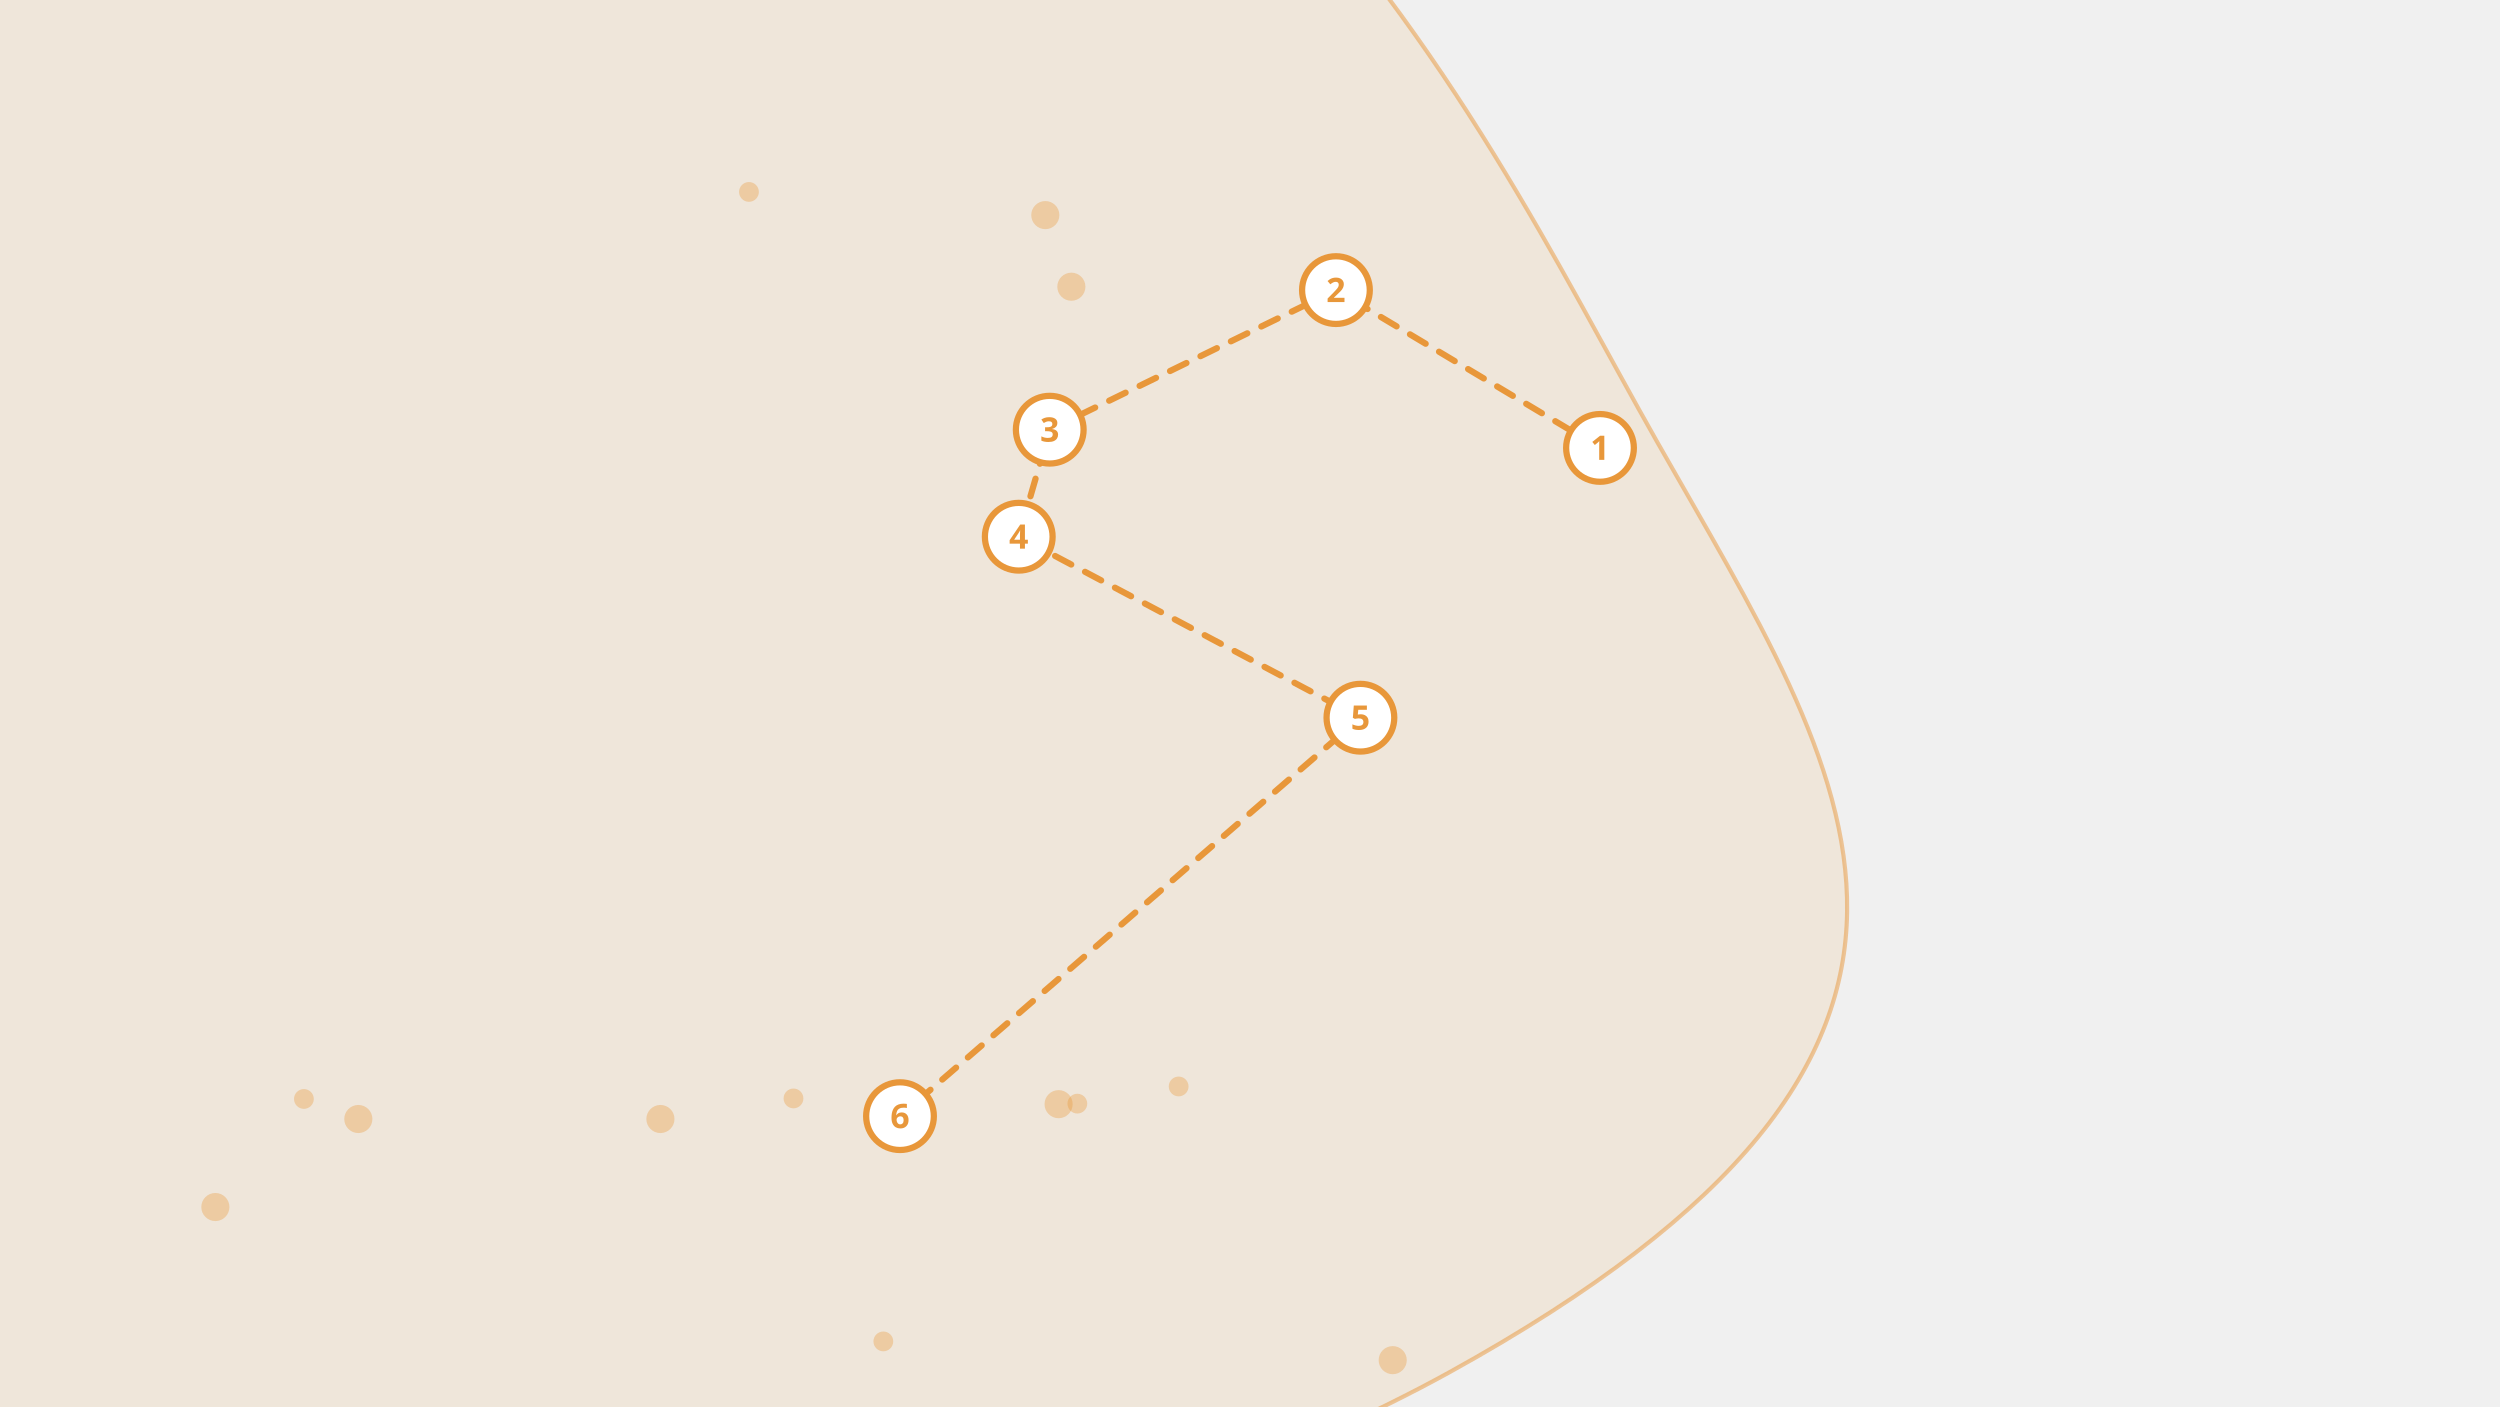
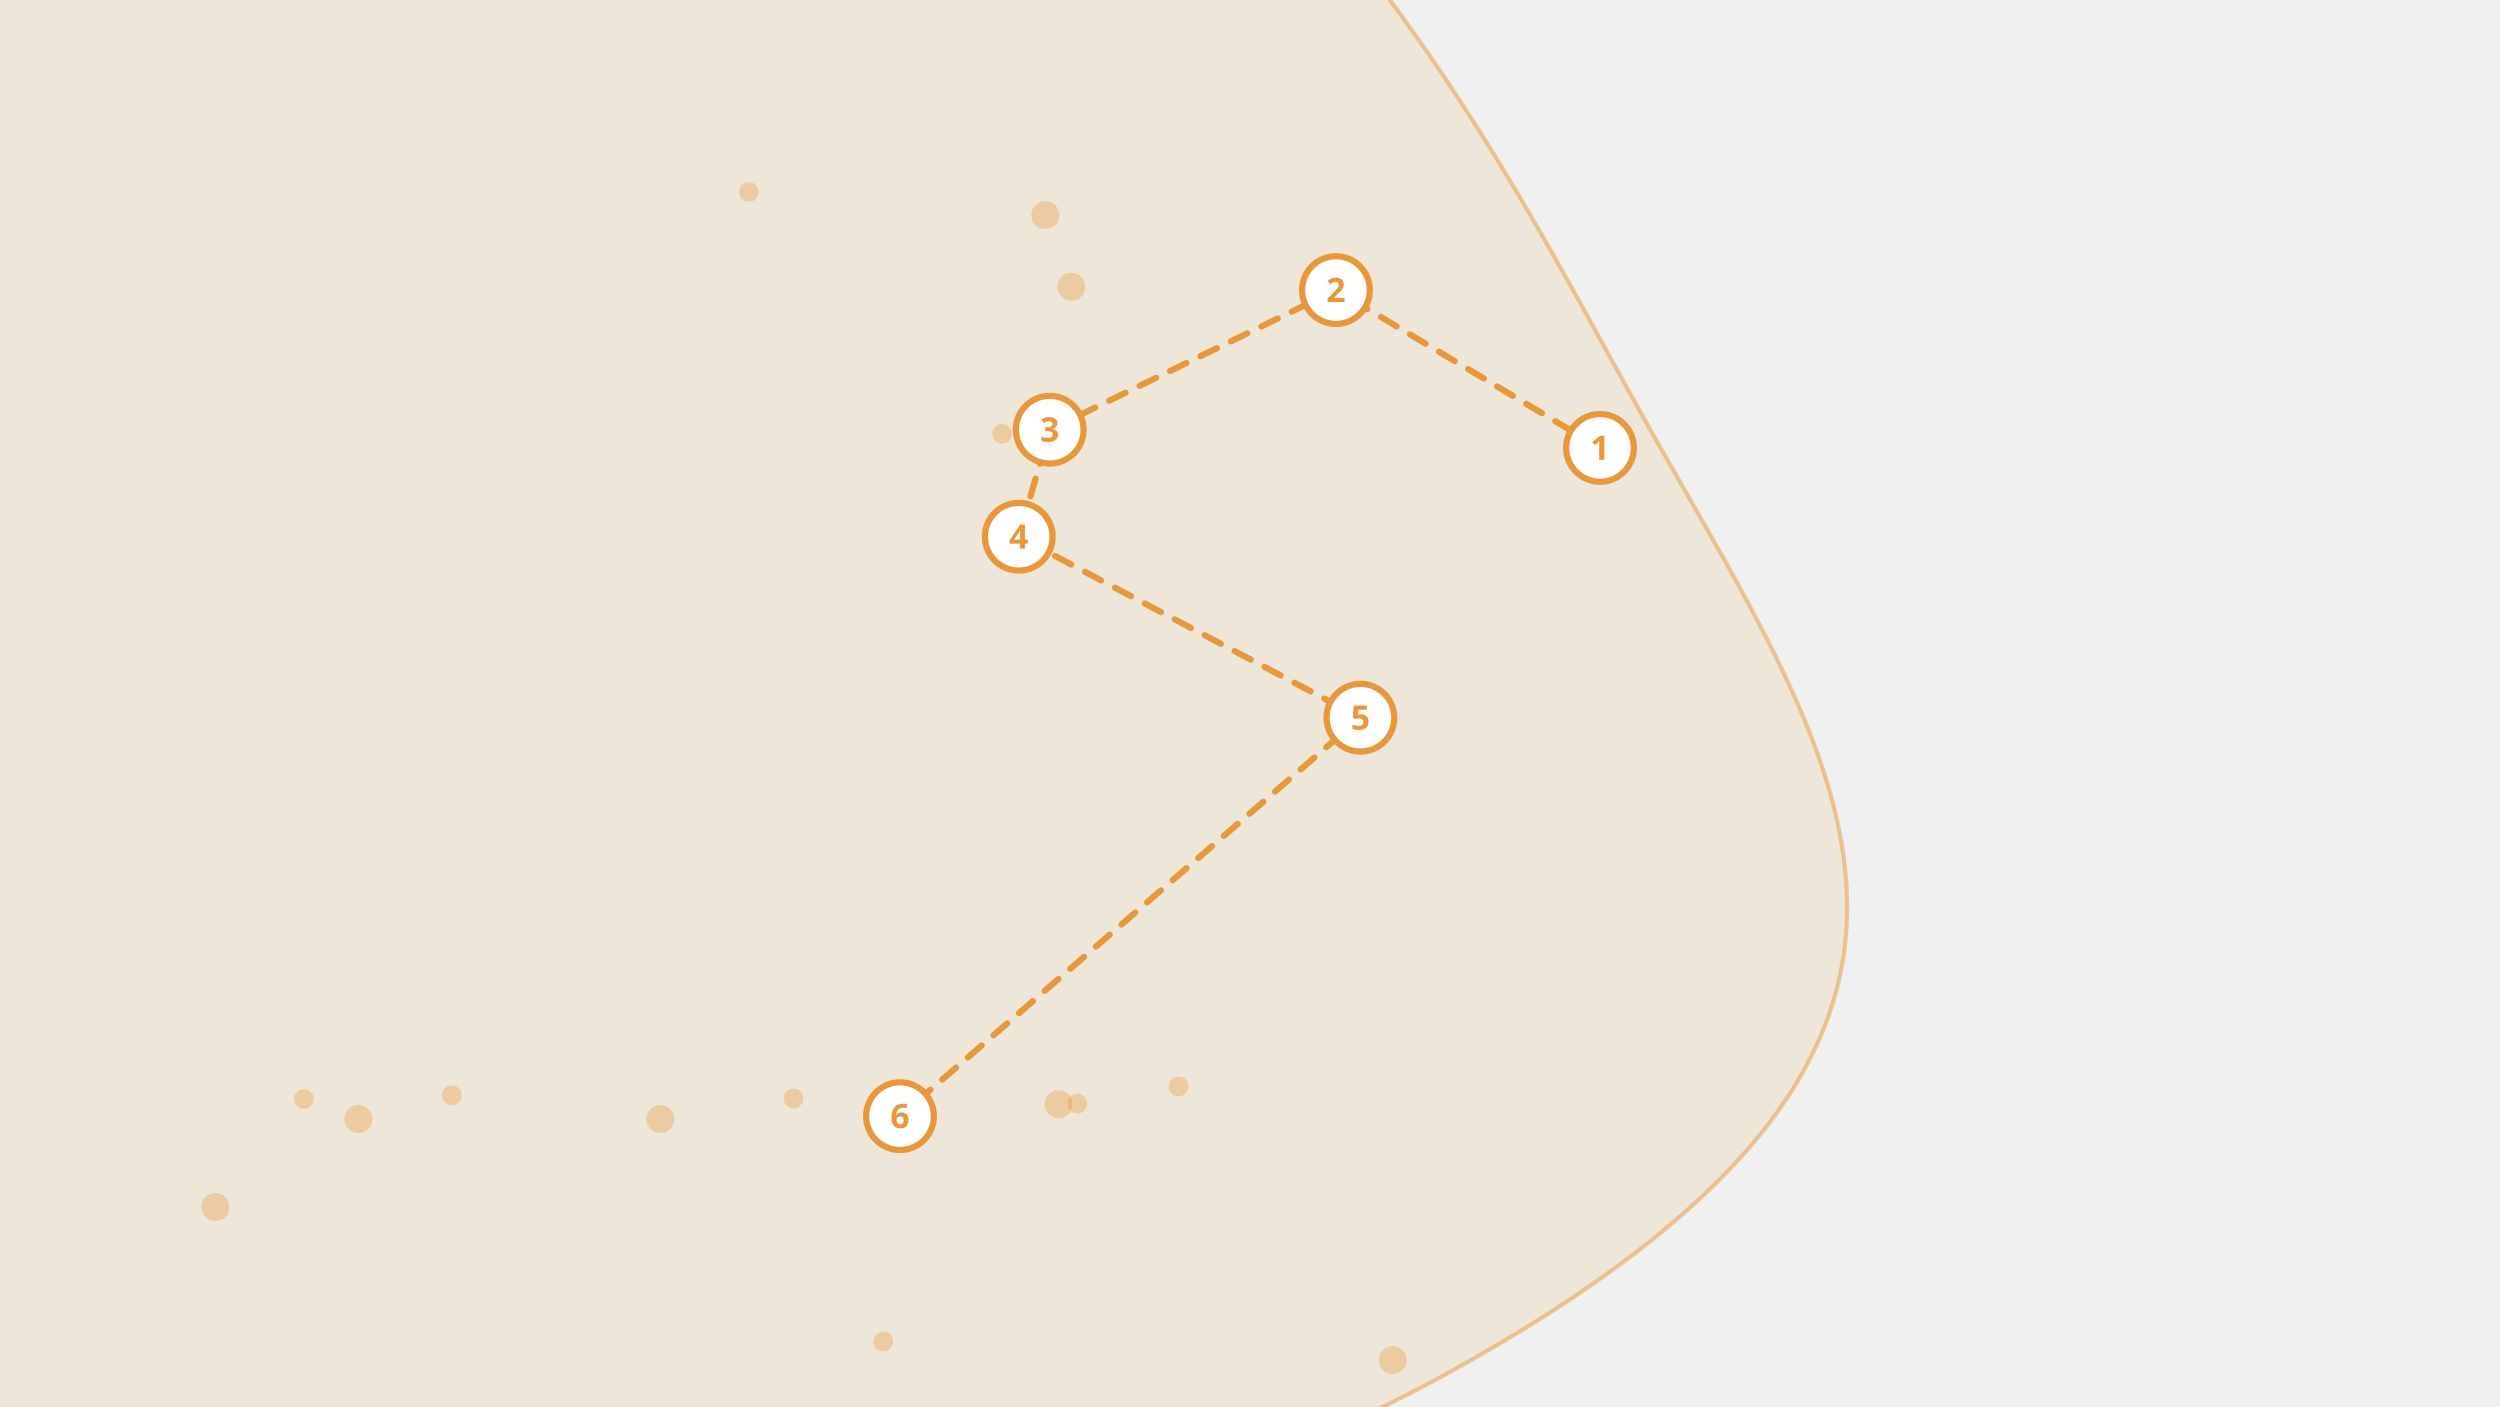
<svg xmlns="http://www.w3.org/2000/svg" viewBox="0 0 960 540" width="960" height="540" role="img" aria-labelledby="t d">
  <path d="M-1574.8 56.3C-1672.5 -144.1 -1787.5 -231.9 -1506.2 -283.7C-1224.9 -335.5 -244.2 -329.8 112.9 -254.3C470 -178.7 562.4 39.4 636.3 169.6C710.2 299.8 783.7 401.6 556.3 527.1C328.9 652.6 -482 857.3 -728 922.5C-974 987.8 -778.8 1063 -919.9 918.6C-1061 774.2 -1477.1 256.7 -1574.8 56.3Z" fill="#E8973A" fill-opacity=".12" stroke="#E8973A" stroke-opacity=".5" stroke-width="1.6" stroke-linejoin="round" />
  <circle cx="82.7" cy="463.5" r="5.4" fill="#E8973A" fill-opacity=".35" />
  <circle cx="339.2" cy="515.1" r="3.8" fill="#E8973A" fill-opacity=".35" />
  <circle cx="614.4" cy="172" r="5.4" fill="#E8973A" />
  <circle cx="513" cy="111.4" r="5.4" fill="#E8973A" />
  <circle cx="345.6" cy="428.6" r="5.4" fill="#E8973A" />
  <circle cx="522.4" cy="275.6" r="3.8" fill="#E8973A" fill-opacity=".8" />
  <circle cx="287.6" cy="73.7" r="3.8" fill="#E8973A" fill-opacity=".35" />
  <circle cx="391.2" cy="206.1" r="3.8" fill="#E8973A" fill-opacity=".8" />
  <circle cx="403.1" cy="165" r="5.4" fill="#E8973A" />
  <circle cx="534.8" cy="522.3" r="5.4" fill="#E8973A" fill-opacity=".35" />
  <circle cx="137.6" cy="429.7" r="5.4" fill="#E8973A" fill-opacity=".35" />
  <circle cx="405.9" cy="156.8" r="5.4" fill="#E8973A" fill-opacity=".35" />
  <circle cx="401.4" cy="82.6" r="5.4" fill="#E8973A" fill-opacity=".35" />
  <circle cx="406.5" cy="424" r="5.4" fill="#E8973A" fill-opacity=".35" />
  <circle cx="411.4" cy="110.1" r="5.4" fill="#E8973A" fill-opacity=".35" />
  <circle cx="452.6" cy="417.2" r="3.8" fill="#E8973A" fill-opacity=".35" />
  <circle cx="116.7" cy="422" r="3.8" fill="#E8973A" fill-opacity=".35" />
  <circle cx="304.7" cy="421.8" r="3.8" fill="#E8973A" fill-opacity=".35" />
  <circle cx="253.6" cy="429.7" r="5.4" fill="#E8973A" fill-opacity=".35" />
  <circle cx="343.7" cy="425.6" r="5.4" fill="#E8973A" fill-opacity=".35" />
  <circle cx="413.7" cy="423.8" r="3.8" fill="#E8973A" fill-opacity=".35" />
+   <circle cx="173.5" cy="420.6" r="3.8" fill="#E8973A" fill-opacity=".35" />
+   <circle cx="384.8" cy="166.6" r="3.8" fill="#E8973A" fill-opacity=".35" />
  <path d="M614.4 172L513 111.4L403.1 165L391.2 206.1L522.4 275.6L345.6 428.6" fill="none" stroke="#E8973A" stroke-width="2.4" stroke-dasharray="7 6" stroke-linecap="round" />
  <circle cx="614.4" cy="172" r="13" fill="#fff" stroke="#E8973A" stroke-width="2.4" />
  <text x="614.4" y="176.6" text-anchor="middle" font-family="Figtree, system-ui, sans-serif" font-size="13" font-weight="700" fill="#E8973A">1</text>
  <circle cx="513" cy="111.4" r="13" fill="#fff" stroke="#E8973A" stroke-width="2.4" />
  <text x="513" y="116" text-anchor="middle" font-family="Figtree, system-ui, sans-serif" font-size="13" font-weight="700" fill="#E8973A">2</text>
  <circle cx="403.1" cy="165" r="13" fill="#fff" stroke="#E8973A" stroke-width="2.4" />
  <text x="403.1" y="169.6" text-anchor="middle" font-family="Figtree, system-ui, sans-serif" font-size="13" font-weight="700" fill="#E8973A">3</text>
  <circle cx="391.2" cy="206.1" r="13" fill="#fff" stroke="#E8973A" stroke-width="2.4" />
  <text x="391.2" y="210.7" text-anchor="middle" font-family="Figtree, system-ui, sans-serif" font-size="13" font-weight="700" fill="#E8973A">4</text>
  <circle cx="522.4" cy="275.6" r="13" fill="#fff" stroke="#E8973A" stroke-width="2.4" />
  <text x="522.4" y="280.2" text-anchor="middle" font-family="Figtree, system-ui, sans-serif" font-size="13" font-weight="700" fill="#E8973A">5</text>
  <circle cx="345.6" cy="428.6" r="13" fill="#fff" stroke="#E8973A" stroke-width="2.4" />
  <text x="345.6" y="433.2" text-anchor="middle" font-family="Figtree, system-ui, sans-serif" font-size="13" font-weight="700" fill="#E8973A">6</text>
</svg>
